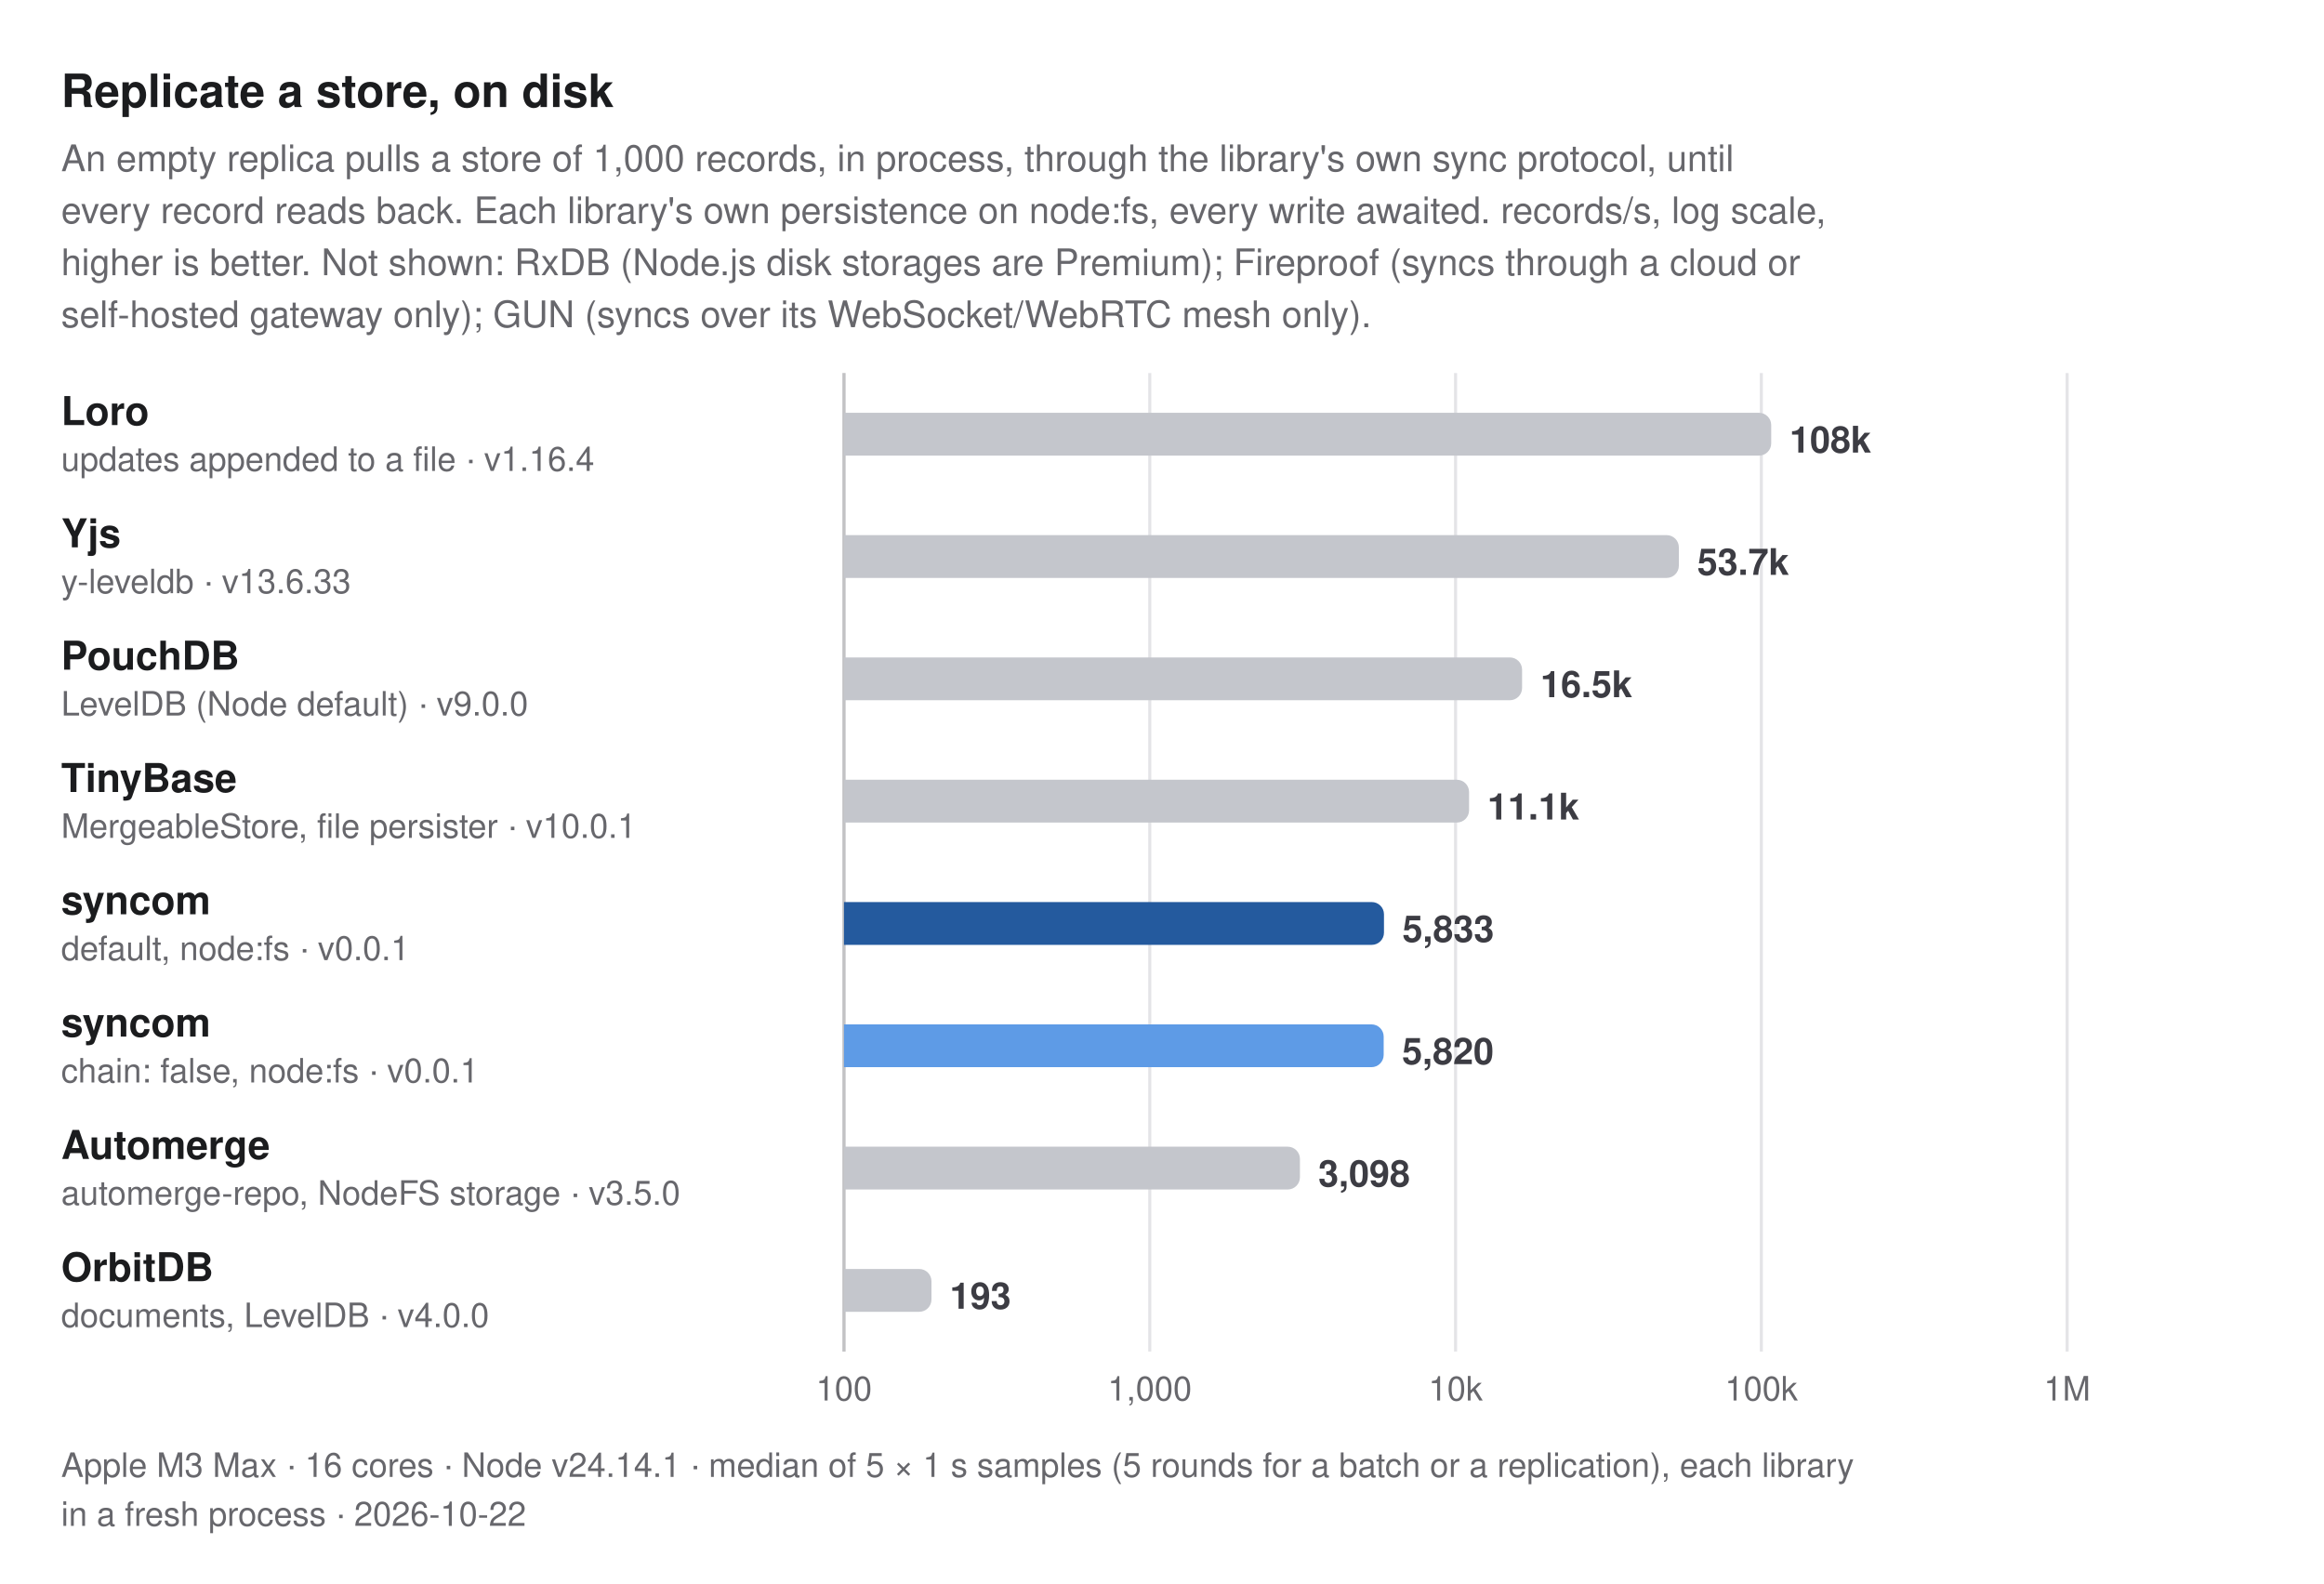
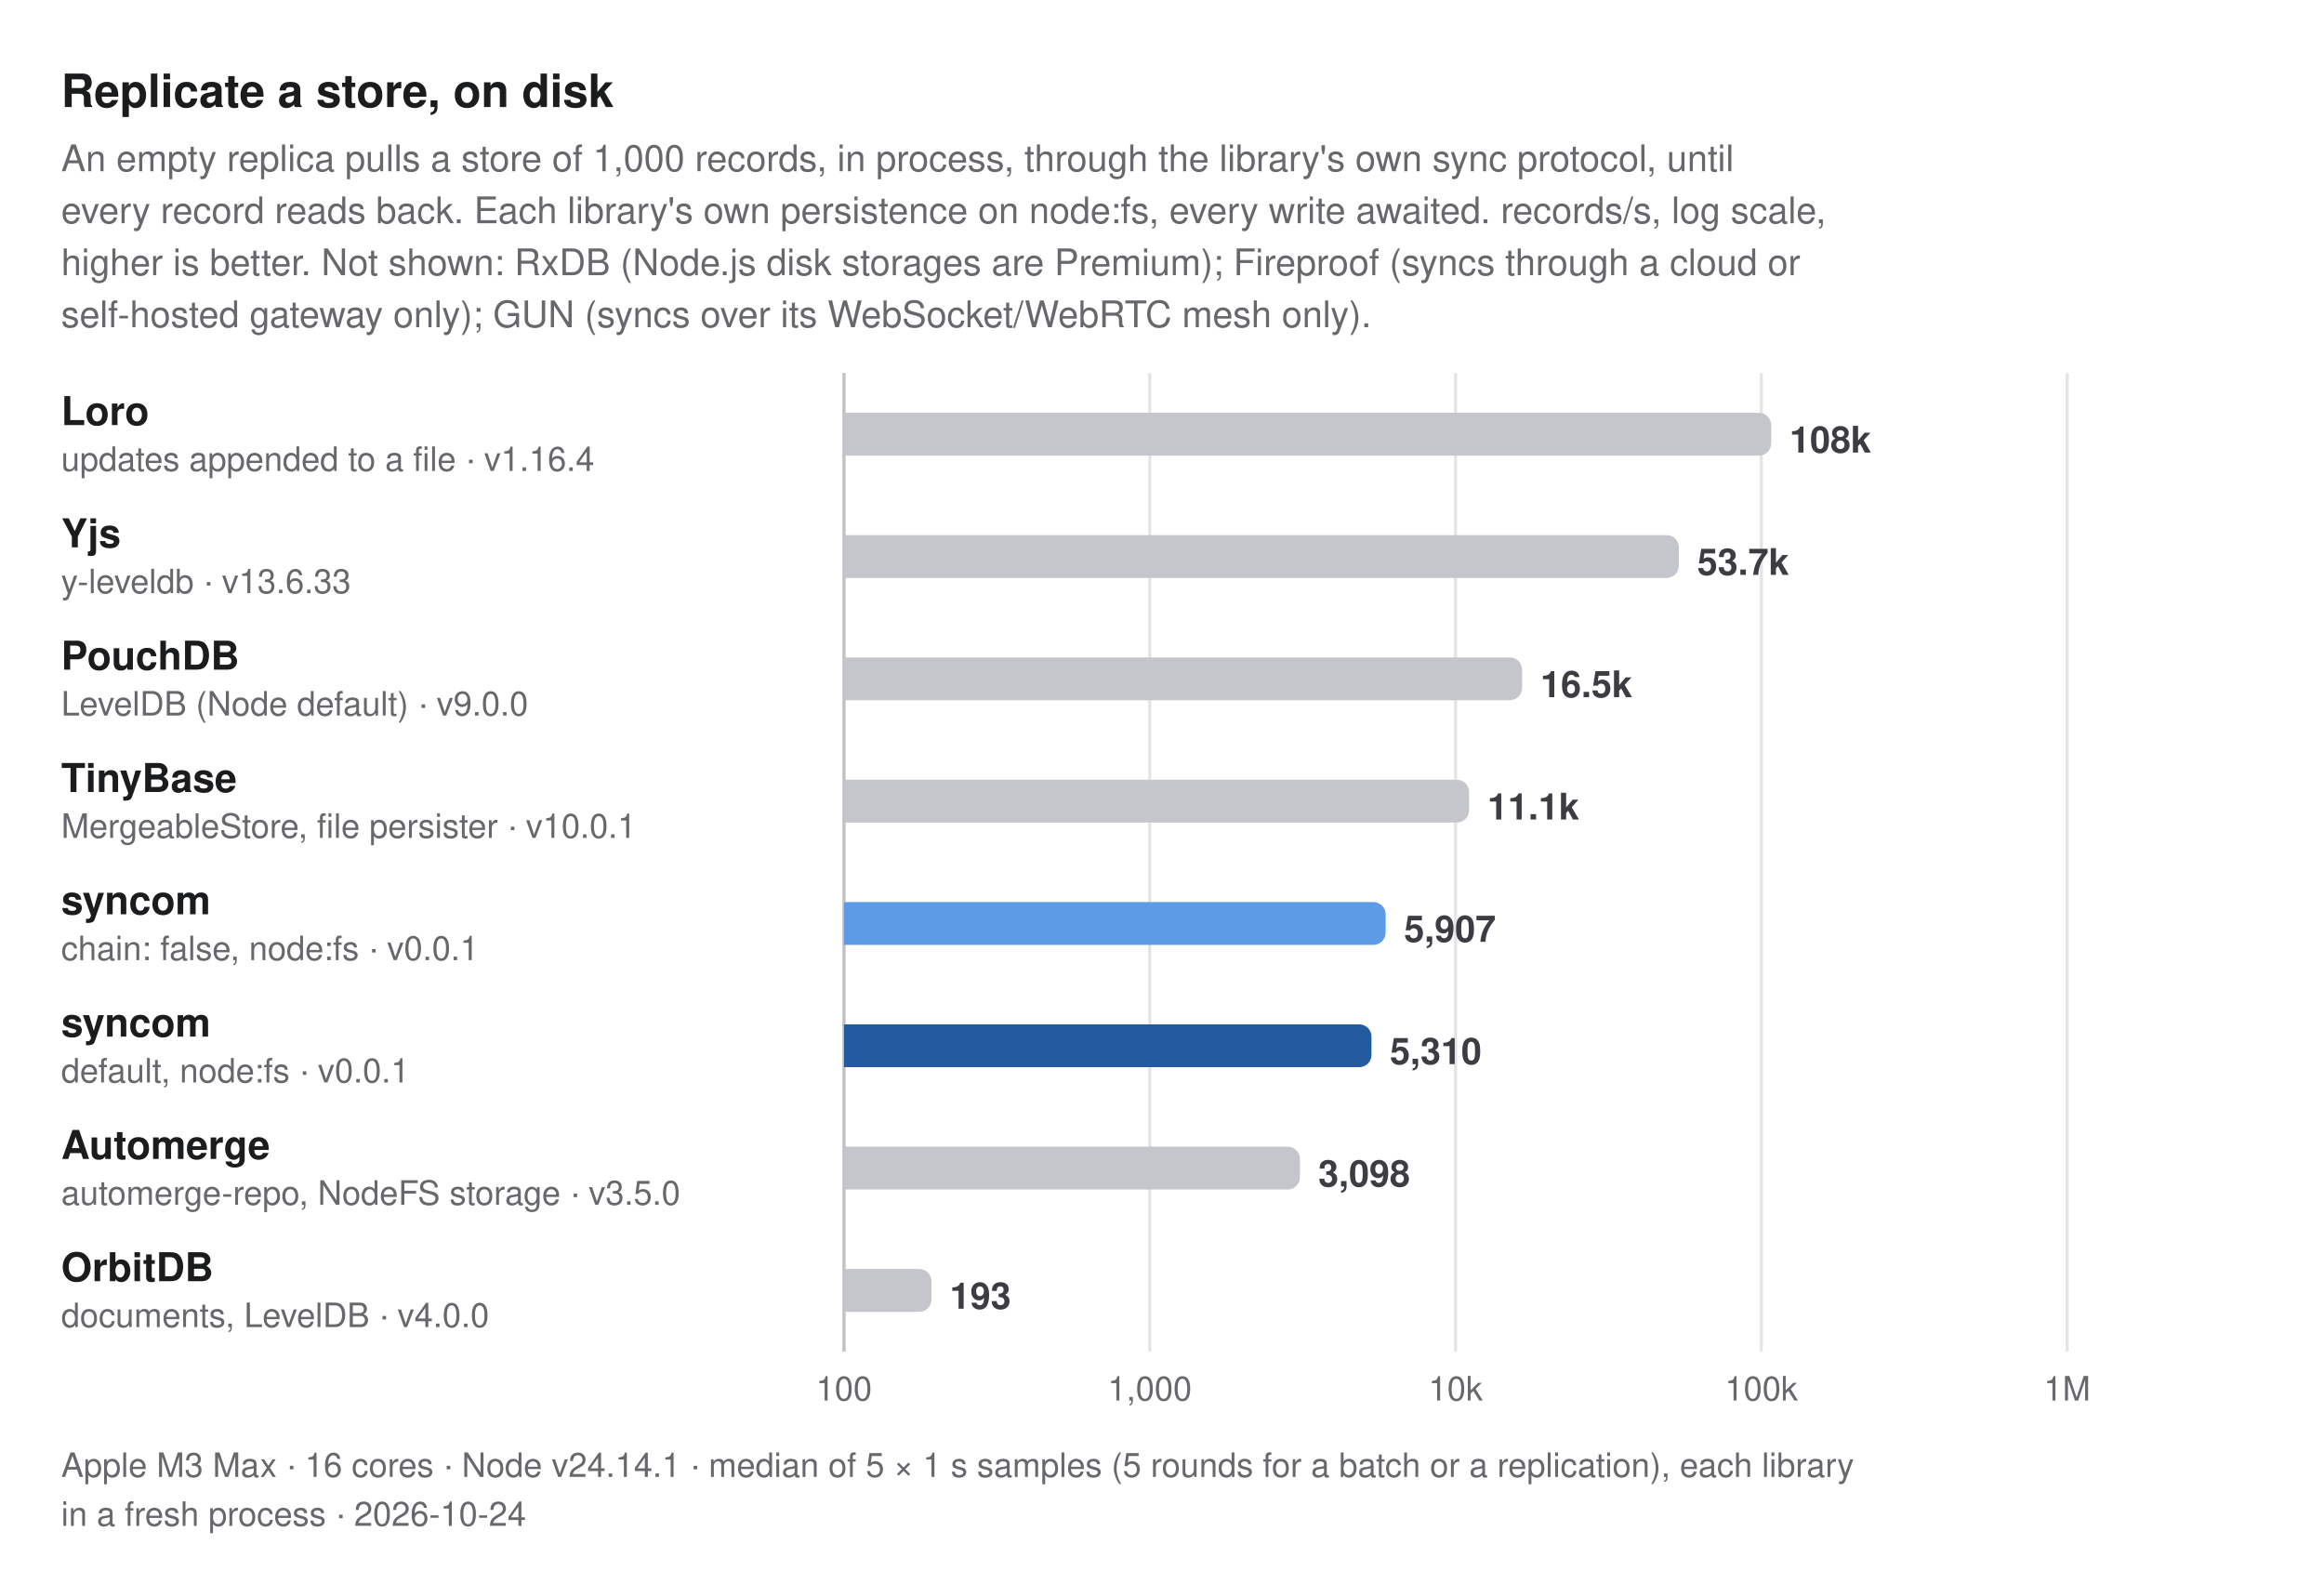
<svg xmlns="http://www.w3.org/2000/svg" width="760" height="518" viewBox="0 0 760 518" role="img" aria-label="Replicate a store, on disk. An empty replica pulls a store of 1,000 records, in process, through the library's own sync protocol, until every record reads back. Each library's own persistence on node:fs, every write awaited. records/s, log scale, higher is better. Not shown: RxDB (Node.js disk storages are Premium); Fireproof (syncs through a cloud or self-hosted gateway only); GUN (syncs over its WebSocket/WebRTC mesh only).">
  <style>
  text { font-family: -apple-system, BlinkMacSystemFont, "Segoe UI", Helvetica, Arial, sans-serif; }
  .title { font-size: 15px; font-weight: 700; fill: #1b1c1e; }
  .subtitle, .caption { font-size: 12px; fill: #67676c; }
  .caption { font-size: 11px; }
  .group { font-size: 11px; font-weight: 600; letter-spacing: 0.06em; fill: #67676c; }
  .label { font-size: 13px; font-weight: 600; fill: #1b1c1e; }
  .label.primary, .label.secondary { font-weight: 700; }
  .sublabel { font-size: 11px; fill: #67676c; }
  .value { font-size: 12px; font-weight: 600; fill: #3c3c43; font-variant-numeric: tabular-nums; }
  .value.small { font-size: 10px; }
  .legend { font-size: 11px; fill: #3c3c43; }
  .tick { font-size: 11px; fill: #67676c; font-variant-numeric: tabular-nums; }
  .grid { stroke: #e4e4e7; stroke-width: 1; }
  .axis { stroke: #c2c2c4; stroke-width: 1; }
  .ref { stroke: #67676c; stroke-width: 1; stroke-dasharray: 3 3; }
  .bar { fill: #c4c6cc; }
  .bar.primary { fill: #245a9e; }
  .bar.secondary { fill: #5e9be6; }
  @media (prefers-color-scheme: dark) {
    .title, .label { fill: #dfdfd6; }
    .subtitle, .caption, .group, .sublabel, .tick { fill: #98989f; }
    .value, .legend { fill: #c2c2c4; }
    .grid { stroke: #2e2e32; }
    .axis { stroke: #48484c; }
    .ref { stroke: #98989f; }
    .bar { fill: #46474e; }
    .bar.primary { fill: #8dbcf2; }
    .bar.secondary { fill: #3d7bd0; }
  }
</style>
  <text class="title" x="20" y="35">Replicate a store, on disk</text>
  <text class="subtitle" x="20" y="56">An empty replica pulls a store of 1,000 records, in process, through the library's own sync protocol, until</text>
  <text class="subtitle" x="20" y="73">every record reads back. Each library's own persistence on node:fs, every write awaited. records/s, log scale,</text>
  <text class="subtitle" x="20" y="90">higher is better. Not shown: RxDB (Node.js disk storages are Premium); Fireproof (syncs through a cloud or</text>
  <text class="subtitle" x="20" y="107">self-hosted gateway only); GUN (syncs over its WebSocket/WebRTC mesh only).</text>
  <line class="grid" x1="276" y1="122" x2="276" y2="442" />
  <text class="tick" x="276" y="458" text-anchor="middle">100</text>
  <line class="grid" x1="376" y1="122" x2="376" y2="442" />
  <text class="tick" x="376" y="458" text-anchor="middle">1,000</text>
  <line class="grid" x1="476" y1="122" x2="476" y2="442" />
  <text class="tick" x="476" y="458" text-anchor="middle">10k</text>
  <line class="grid" x1="576" y1="122" x2="576" y2="442" />
  <text class="tick" x="576" y="458" text-anchor="middle">100k</text>
  <line class="grid" x1="676" y1="122" x2="676" y2="442" />
  <text class="tick" x="676" y="458" text-anchor="middle">1M</text>
  <line class="axis" x1="276" y1="122" x2="276" y2="442" />
  <g>
    <text class="label" x="20" y="139">Loro</text>
    <text class="sublabel" x="20" y="154">updates appended to a file · v1.16.4</text>
    <path class="bar" d="M276,135H575.225A4,4 0 0 1 579.225,139V145A4,4 0 0 1 575.225,149H276Z" />
    <text class="value" x="585.225" y="148">108k</text>
  </g>
  <g>
    <text class="label" x="20" y="179">Yjs</text>
    <text class="sublabel" x="20" y="194">y-leveldb · v13.6.33</text>
    <path class="bar" d="M276,175H545.028A4,4 0 0 1 549.028,179V185A4,4 0 0 1 545.028,189H276Z" />
    <text class="value" x="555.028" y="188">53.7k</text>
  </g>
  <g>
    <text class="label" x="20" y="219">PouchDB</text>
    <text class="sublabel" x="20" y="234">LevelDB (Node default) · v9.0.0</text>
    <path class="bar" d="M276,215H493.756A4,4 0 0 1 497.756,219V225A4,4 0 0 1 493.756,229H276Z" />
    <text class="value" x="503.756" y="228">16.5k</text>
  </g>
  <g>
    <text class="label" x="20" y="259">TinyBase</text>
    <text class="sublabel" x="20" y="274">MergeableStore, file persister · v10.0.1</text>
    <path class="bar" d="M276,255H476.421A4,4 0 0 1 480.421,259V265A4,4 0 0 1 476.421,269H276Z" />
    <text class="value" x="486.421" y="268">11.1k</text>
  </g>
  <g>
-     <text class="label primary" x="20" y="299">syncom</text>
-     <text class="sublabel" x="20" y="314">default, node:fs · v0.0.1</text>
-     <path class="bar primary" d="M276,295H448.592A4,4 0 0 1 452.592,299V305A4,4 0 0 1 448.592,309H276Z" />
-     <text class="value" x="458.592" y="308">5,833</text>
+     <text class="label secondary" x="20" y="299">syncom</text>
+     <text class="sublabel" x="20" y="314">chain: false, node:fs · v0.0.1</text>
+     <path class="bar secondary" d="M276,295H449.135A4,4 0 0 1 453.135,299V305A4,4 0 0 1 449.135,309H276Z" />
+     <text class="value" x="459.135" y="308">5,907</text>
  </g>
  <g>
-     <text class="label secondary" x="20" y="339">syncom</text>
-     <text class="sublabel" x="20" y="354">chain: false, node:fs · v0.0.1</text>
-     <path class="bar secondary" d="M276,335H448.493A4,4 0 0 1 452.493,339V345A4,4 0 0 1 448.493,349H276Z" />
-     <text class="value" x="458.493" y="348">5,820</text>
+     <text class="label primary" x="20" y="339">syncom</text>
+     <text class="sublabel" x="20" y="354">default, node:fs · v0.0.1</text>
+     <path class="bar primary" d="M276,335H444.507A4,4 0 0 1 448.507,339V345A4,4 0 0 1 444.507,349H276Z" />
+     <text class="value" x="454.507" y="348">5,310</text>
  </g>
  <g>
    <text class="label" x="20" y="379">Automerge</text>
    <text class="sublabel" x="20" y="394">automerge-repo, NodeFS storage · v3.5.0</text>
    <path class="bar" d="M276,375H421.11A4,4 0 0 1 425.11,379V385A4,4 0 0 1 421.11,389H276Z" />
    <text class="value" x="431.11" y="388">3,098</text>
  </g>
  <g>
    <text class="label" x="20" y="419">OrbitDB</text>
    <text class="sublabel" x="20" y="434">documents, LevelDB · v4.0.0</text>
    <path class="bar" d="M276,415H300.609A4,4 0 0 1 304.609,419V425A4,4 0 0 1 300.609,429H276Z" />
    <text class="value" x="310.609" y="428">193</text>
  </g>
  <text class="caption" x="20" y="483">Apple M3 Max · 16 cores · Node v24.14.1 · median of 5 × 1 s samples (5 rounds for a batch or a replication), each library</text>
-   <text class="caption" x="20" y="499">in a fresh process · 2026-10-22</text>
+   <text class="caption" x="20" y="499">in a fresh process · 2026-10-24</text>
</svg>
